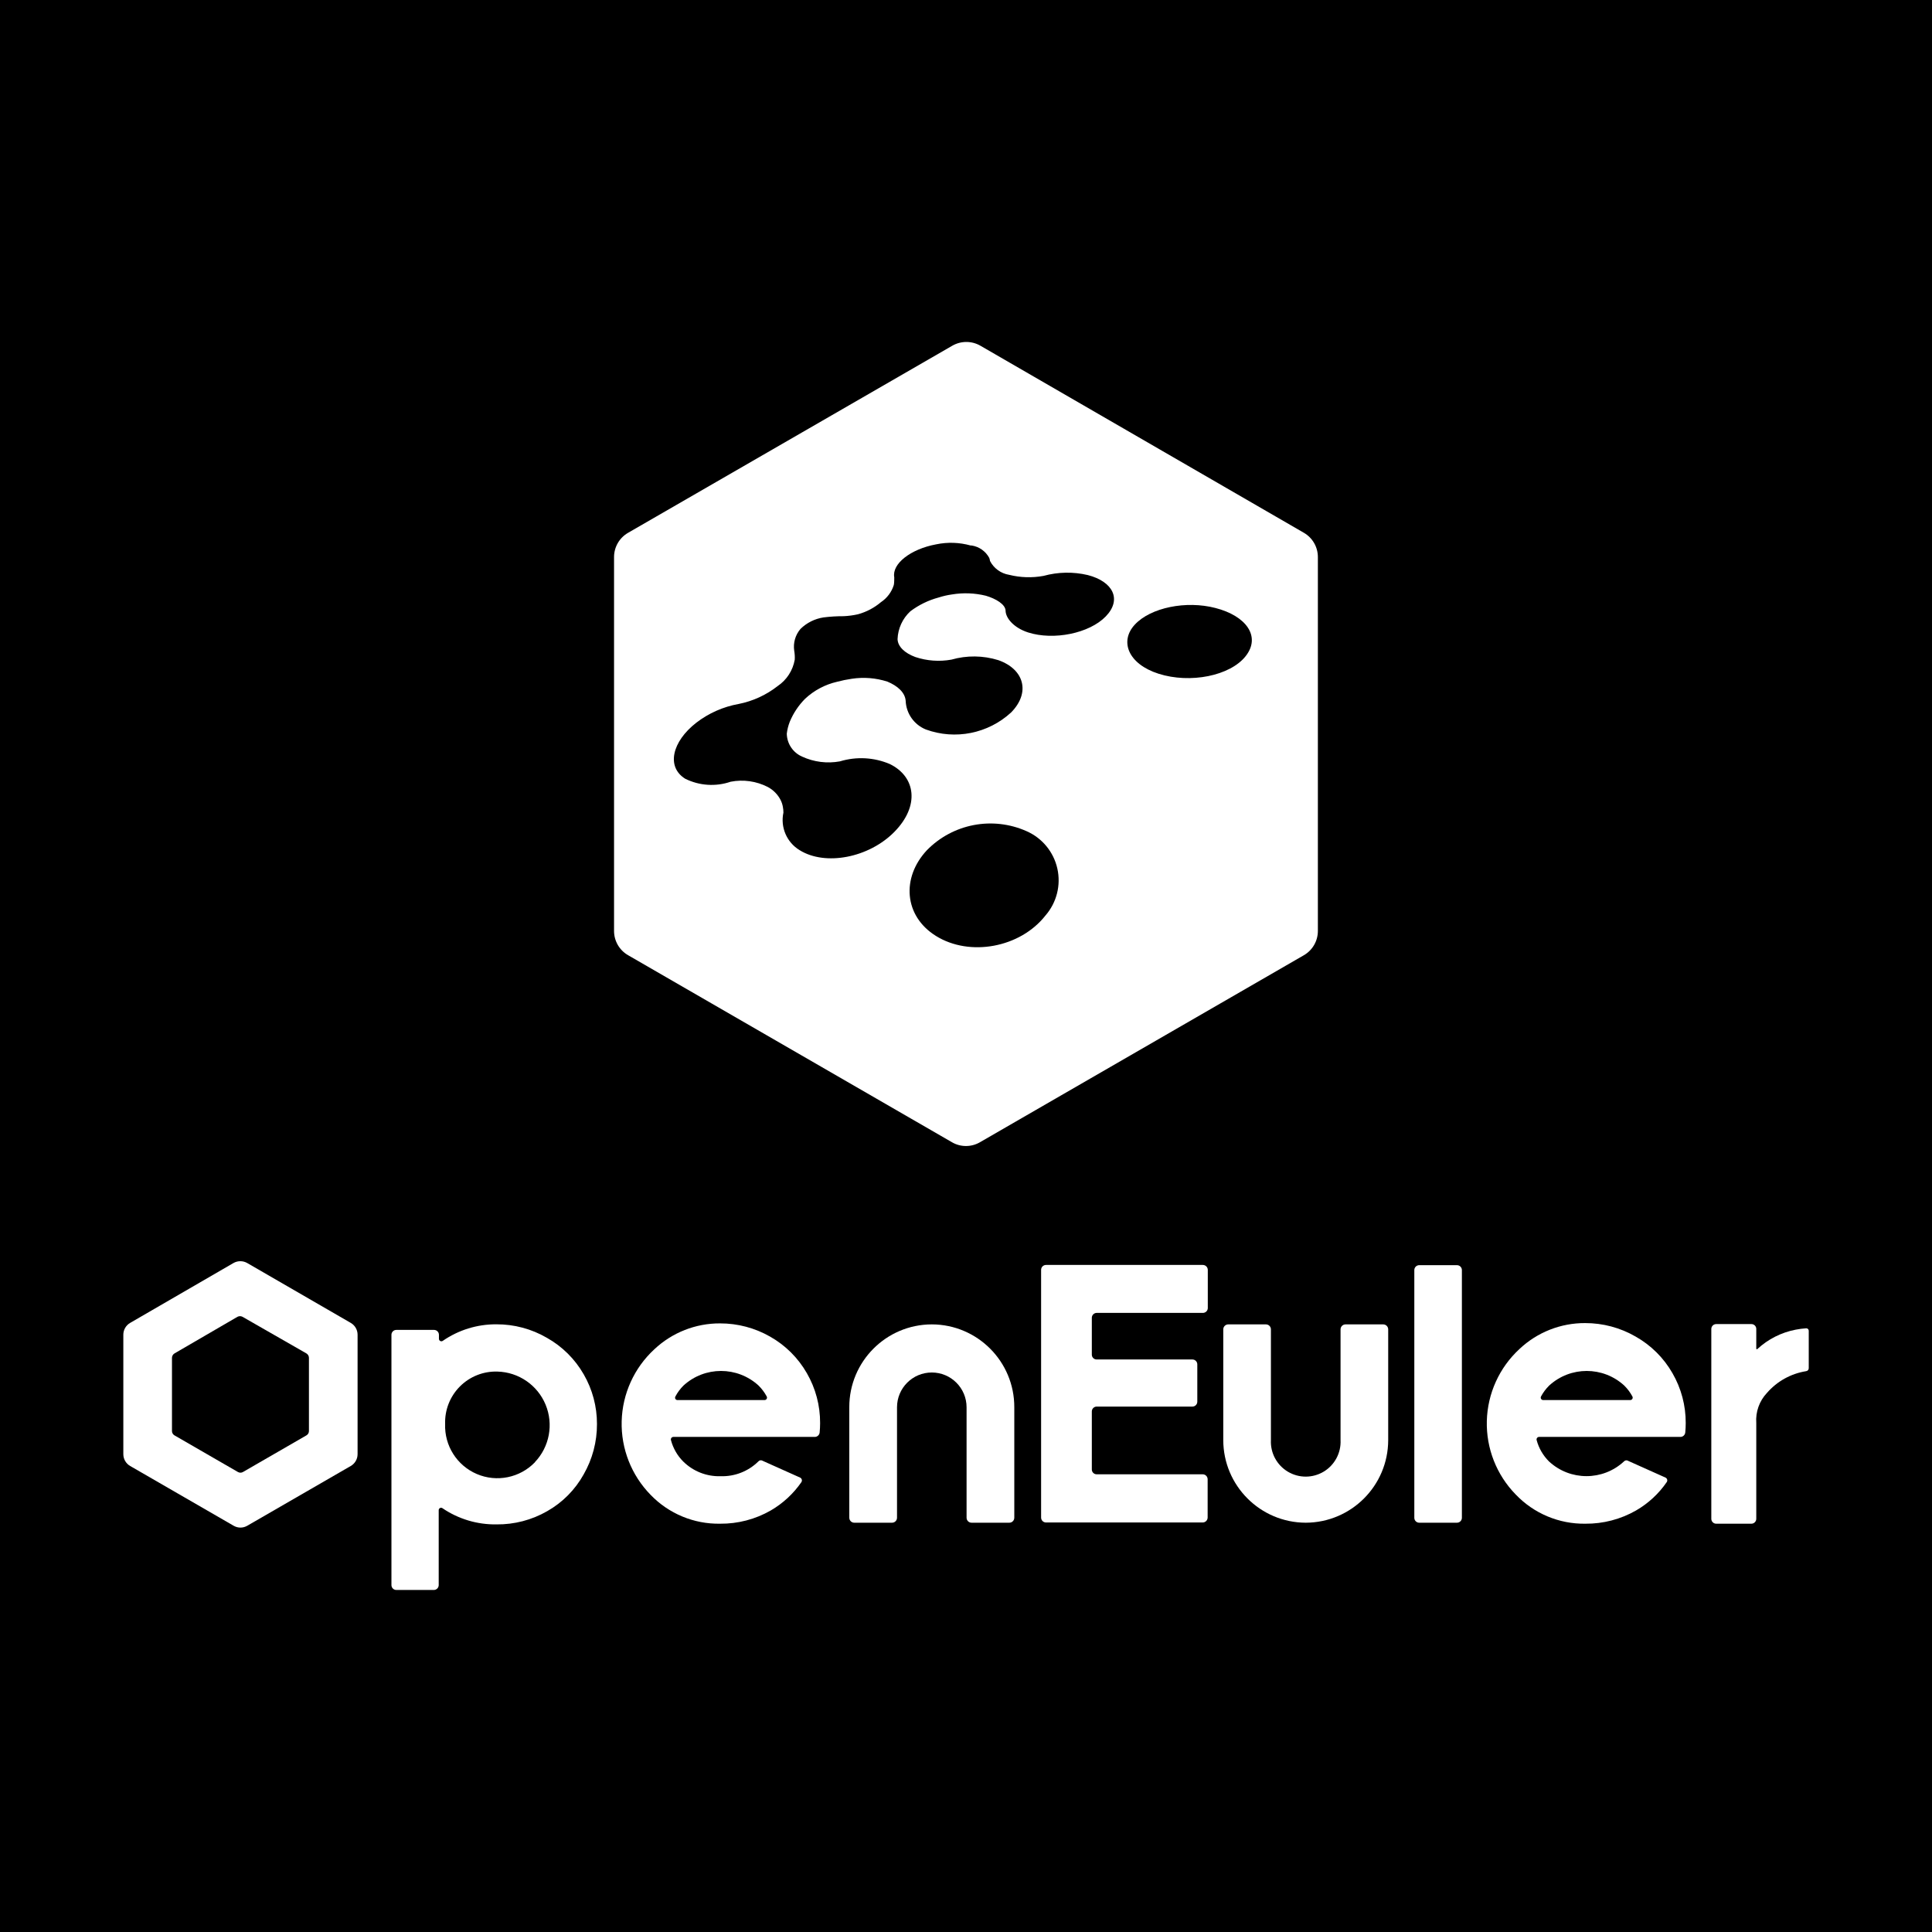
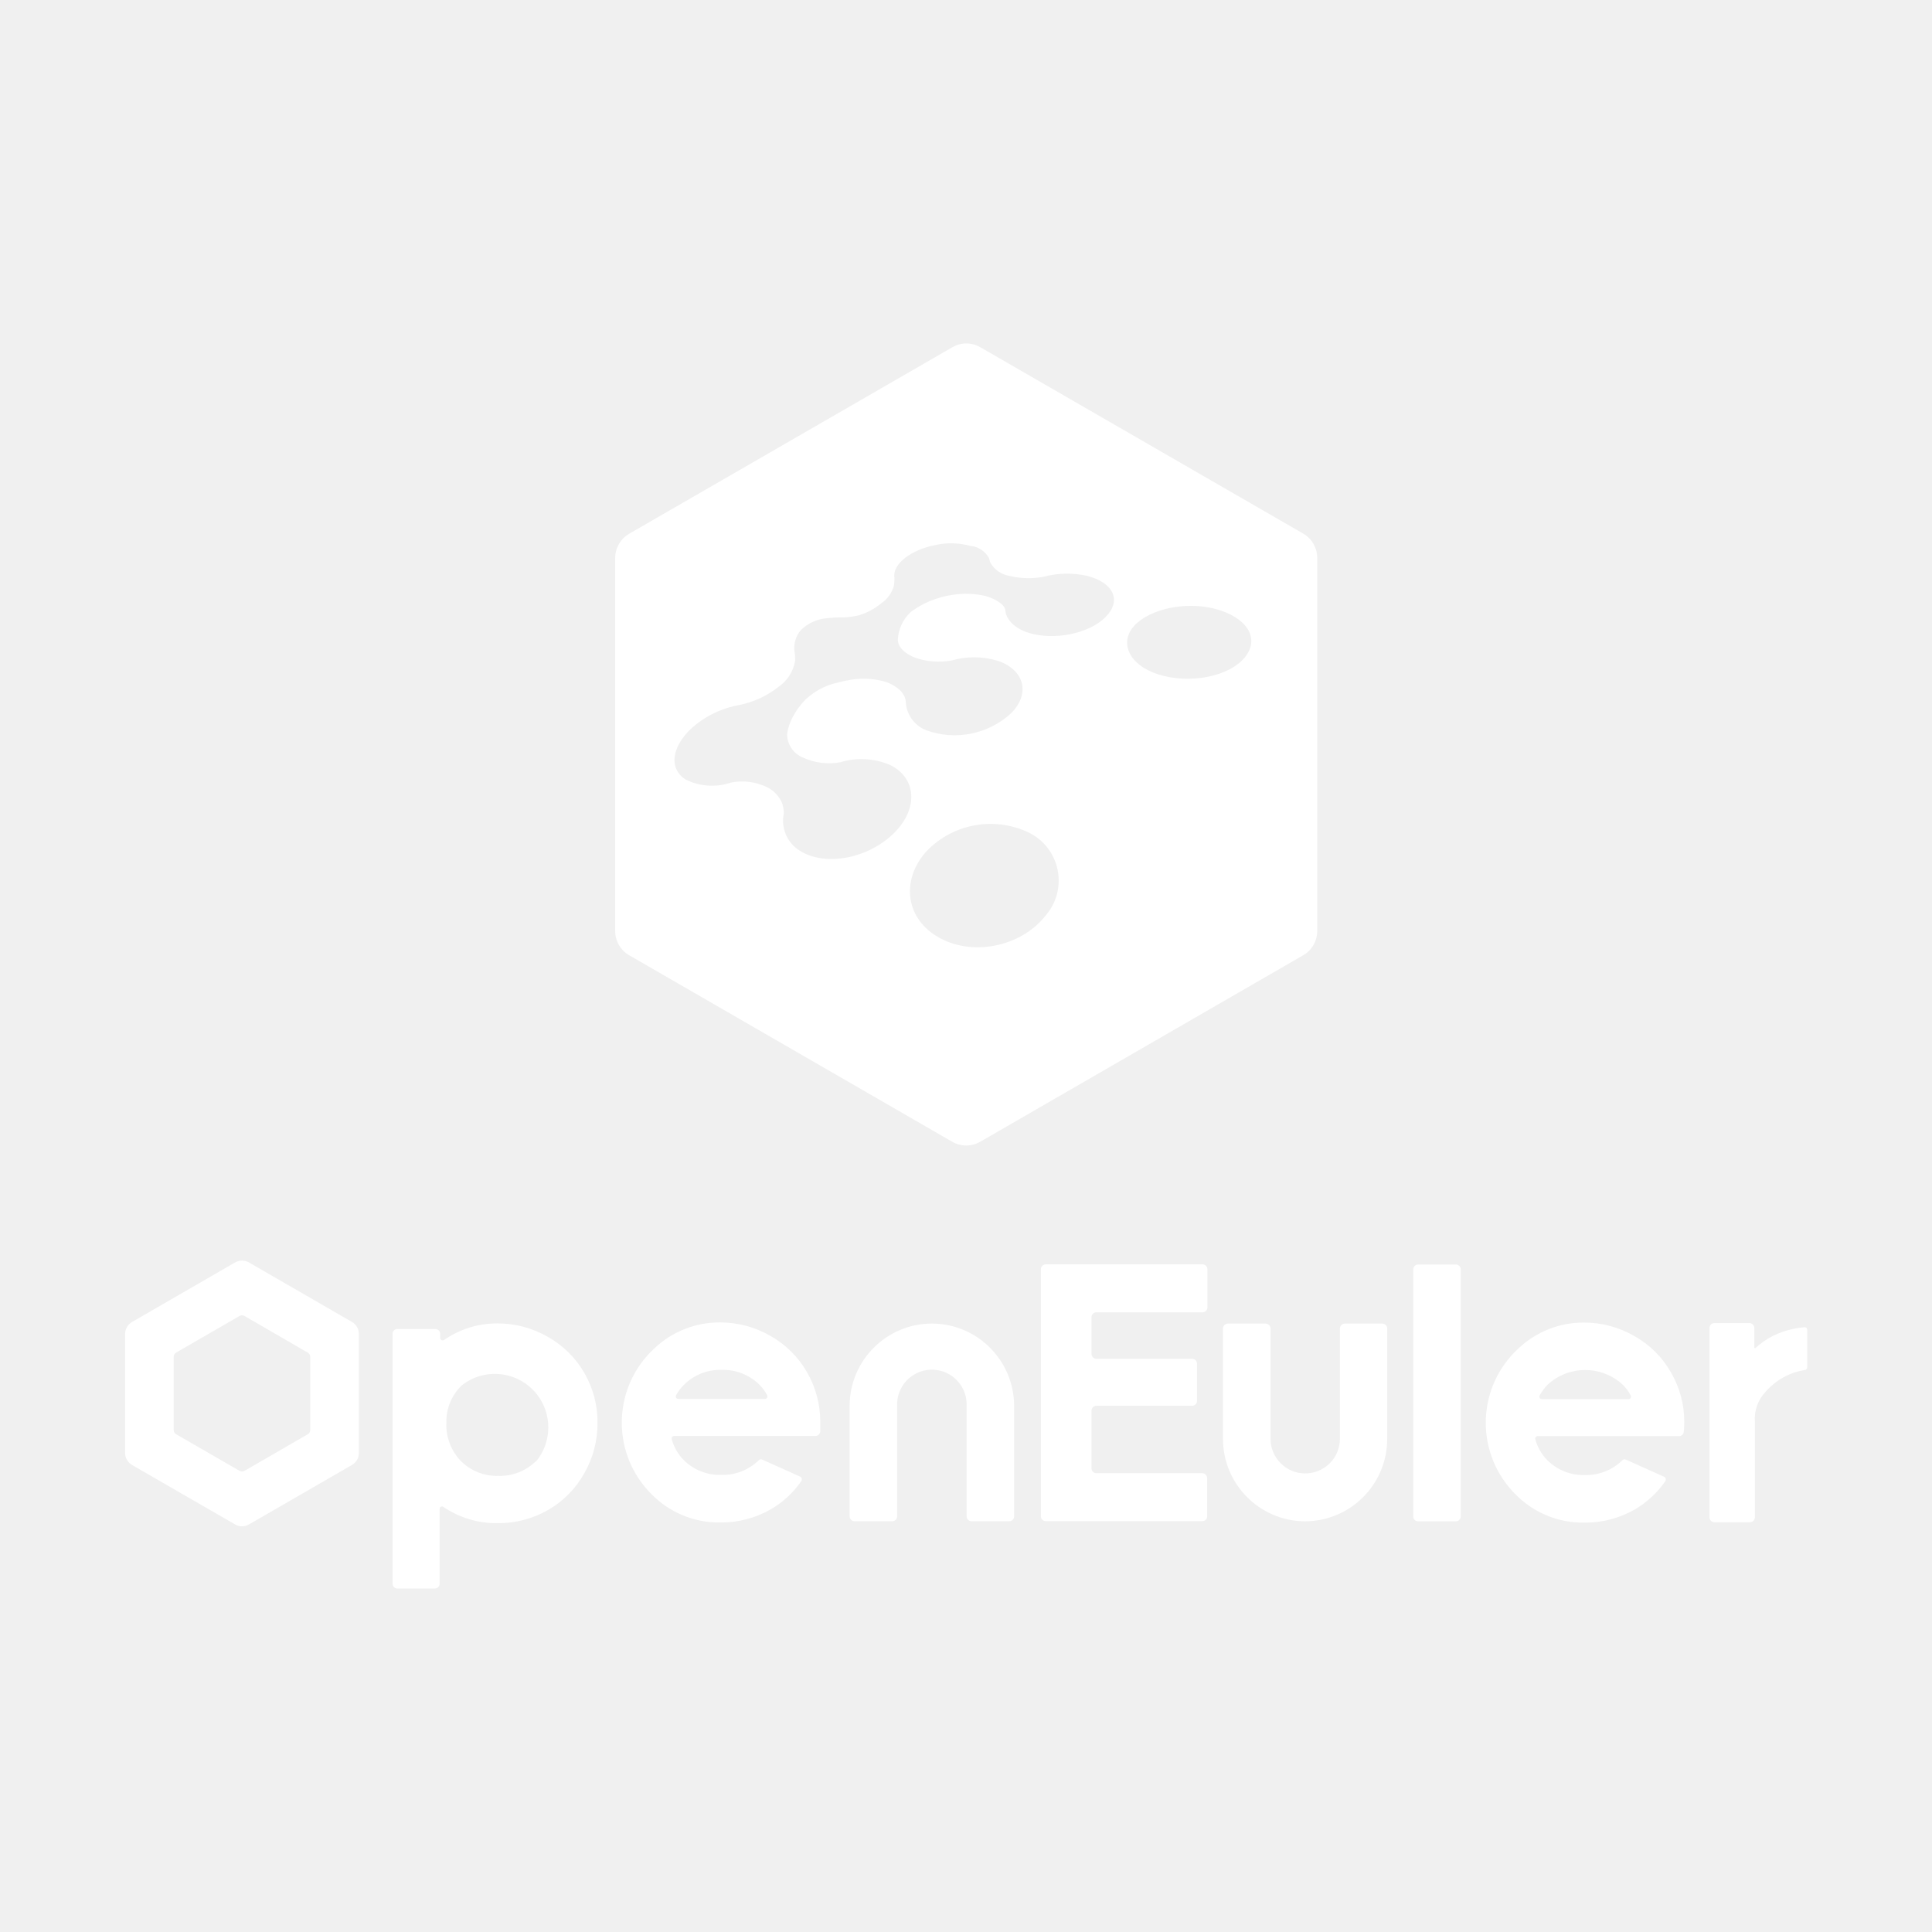
- <svg xmlns="http://www.w3.org/2000/svg" viewBox="0 0 252.21 252.21">
+ <svg xmlns="http://www.w3.org/2000/svg" id="_图层_1" data-name="图层 1" viewBox="0 0 252.82 252.82">
  <defs>
-     <style>.cls-1{fill:#fff;}</style>
+     <style>
+       .cls-1 {
+         fill: #fff;
+       }
+     </style>
  </defs>
-   <g id="图层_2" data-name="图层 2">
-     <g id="图层_1-2" data-name="图层 1">
-       <rect width="252.21" height="252.21" />
-       <path class="cls-1" d="M124.3,45.14,82,69.55a3.65,3.65,0,0,0-1.84,3.17v48.81A3.65,3.65,0,0,0,82,124.7l42.27,24.41a3.63,3.63,0,0,0,3.66,0l42.28-24.41a3.66,3.66,0,0,0,1.83-3.17V72.72a3.66,3.66,0,0,0-1.83-3.17L128,45.14A3.68,3.68,0,0,0,124.3,45.14Z" />
-       <path d="M158.67,79.37c-3.84-1-8.45-.05-10.51,2.15s-.87,5.17,3.08,6.43c4.13,1.32,9.34.28,11.37-2.29S162.68,80.4,158.67,79.37Z" />
-       <path d="M134,108.5a11.6,11.6,0,0,0-13,2.49c-3.34,3.57-3,8.59,1.18,11.19,4.41,2.75,11,1.54,14.3-2.67A7,7,0,0,0,134,108.5Z" />
-       <path d="M142,75.07a11.68,11.68,0,0,0-5.78.11,10.64,10.64,0,0,1-4.48-.14,3.42,3.42,0,0,1-2.5-1.81,1.8,1.8,0,0,0-.1-.4s0,0,0,0h0a3.16,3.16,0,0,0-2.3-1.62l-.13,0a9.52,9.52,0,0,0-4.5-.15c-3.35.62-5.8,2.55-5.47,4.31,0,.08,0,.82-.06,1A4.19,4.19,0,0,1,115,78.61a7.86,7.86,0,0,1-3,1.58,10.76,10.76,0,0,1-1.86.25,20.25,20.25,0,0,0-2.64.16,5.48,5.48,0,0,0-3,1.5,3.57,3.57,0,0,0-.82,2.85,5.15,5.15,0,0,1,.07,1.16h0a5.24,5.24,0,0,1-2.23,3.45,12.06,12.06,0,0,1-5.1,2.34h0a12.75,12.75,0,0,0-5.53,2.45c-3.18,2.48-3.92,5.77-1.44,7.31a7.73,7.73,0,0,0,5.93.39,7.5,7.5,0,0,1,4.84.68,4,4,0,0,1,1.68,1.7,3.19,3.19,0,0,1,.3.91,3.74,3.74,0,0,1,.07.74h0a4.6,4.6,0,0,0,2.11,4.9c3.36,2.1,9.05,1,12.38-2.39s2.79-7.19-.6-8.85a9.53,9.53,0,0,0-6.51-.35,8.24,8.24,0,0,1-4.94-.62,3.33,3.33,0,0,1-2-3,6.28,6.28,0,0,1,.39-1.55,9.32,9.32,0,0,1,2-3A9.08,9.08,0,0,1,109.28,89a16.49,16.49,0,0,1,1.91-.39,10.17,10.17,0,0,1,4.65.37c1.33.55,2.31,1.42,2.39,2.51a4.22,4.22,0,0,0,2.64,3.74A10.91,10.91,0,0,0,132,93c2.55-2.6,1.7-5.63-1.67-6.82a10.72,10.72,0,0,0-6.13-.07,9.53,9.53,0,0,1-4.71-.34c-1.38-.51-2.28-1.35-2.32-2.33a5.21,5.21,0,0,1,1.67-3.64A10.76,10.76,0,0,1,122.53,78a10.17,10.17,0,0,1,1.75-.4,11,11,0,0,1,4.42.17c1.32.39,2.52,1.12,2.57,1.92,0,1,1.08,2.27,2.94,2.87,3.35,1.07,8,.12,10.14-2.09S145.3,75.92,142,75.07Z" />
-       <path class="cls-1" d="M185.27,165.16h4.93a.64.64,0,0,1,.64.64v32.34a.64.64,0,0,1-.64.64h-4.93a.64.64,0,0,1-.64-.64V165.8A.64.64,0,0,1,185.27,165.16Z" />
-       <path class="cls-1" d="M157.67,170.78v-5a.65.65,0,0,0-.65-.65H136.55a.64.64,0,0,0-.64.65v32.33a.64.64,0,0,0,.64.64H157a.65.65,0,0,0,.65-.64v-5a.65.65,0,0,0-.65-.65H143.17a.63.63,0,0,1-.64-.64v-7.56a.64.64,0,0,1,.64-.64h12.49a.64.64,0,0,0,.64-.64v-4.87a.64.64,0,0,0-.64-.64H143.17a.63.63,0,0,1-.64-.64v-4.79a.64.64,0,0,1,.64-.65H157A.64.64,0,0,0,157.67,170.78Z" />
-       <path class="cls-1" d="M234.41,173.58a10.2,10.2,0,0,0-5,2.53.08.08,0,0,1-.14-.06v-2.57a.63.63,0,0,0-.64-.63h-4.59a.64.64,0,0,0-.64.63v24.79a.64.64,0,0,0,.64.64h4.59a.64.64,0,0,0,.64-.64v-6.08c0-.31,0-4.89,0-6.43a5.17,5.17,0,0,1,1.4-3.93,8.55,8.55,0,0,1,5.09-2.83.39.39,0,0,0,.36-.4v-4.88a.32.32,0,0,0-.33-.32A11.17,11.17,0,0,0,234.41,173.58Z" />
-       <path class="cls-1" d="M76.2,179.41a12.73,12.73,0,0,0-4.81-4.77,13,13,0,0,0-6.59-1.76,12.19,12.19,0,0,0-7,2.16.32.32,0,0,1-.5-.27v-.53a.64.64,0,0,0-.64-.63H51.74a.64.64,0,0,0-.64.63v32.69a.64.64,0,0,0,.64.63h4.89a.64.64,0,0,0,.64-.63v-9.79a.31.31,0,0,1,.48-.26A12.22,12.22,0,0,0,64.82,199a13,13,0,0,0,6.62-1.73,12.49,12.49,0,0,0,4.75-4.79,13.09,13.09,0,0,0,1.74-6.58A12.89,12.89,0,0,0,76.2,179.41Zm-6.37,11.48a6.82,6.82,0,0,1-11.72-5,6.62,6.62,0,0,1,6.83-6.84,7,7,0,0,1,4.89,11.82Z" />
-       <path class="cls-1" d="M99,190.78a6.72,6.72,0,0,1-4.92,1.93,6.65,6.65,0,0,1-4.88-1.91A6.17,6.17,0,0,1,87.59,188a.33.33,0,0,1,.31-.42h18.49A.64.64,0,0,0,107,187q.06-.6.06-1.23a12.89,12.89,0,0,0-1.73-6.51,12.76,12.76,0,0,0-4.81-4.78A13.11,13.11,0,0,0,94,172.76a12.43,12.43,0,0,0-8.58,3.38,13.24,13.24,0,0,0-.49,19A12.31,12.31,0,0,0,94,198.91a13.06,13.06,0,0,0,6.62-1.73,12.49,12.49,0,0,0,4-3.7.41.41,0,0,0-.17-.59l-5-2.24A.43.43,0,0,0,99,190.78Zm-9.78-9.9a7.25,7.25,0,0,1,9.81,0,6,6,0,0,1,1.06,1.42.32.32,0,0,1-.28.47H88.45a.31.31,0,0,1-.28-.47A5.9,5.9,0,0,1,89.22,180.88Z" />
-       <path class="cls-1" d="M121.64,172.89a10.79,10.79,0,0,0-10.77,10.82v14.42a.65.65,0,0,0,.65.65h4.93a.65.65,0,0,0,.65-.65V183.71a4.54,4.54,0,1,1,9.08,0v14.42a.65.65,0,0,0,.65.65h4.93a.65.65,0,0,0,.65-.65V183.71A10.79,10.79,0,0,0,121.64,172.89Z" />
-       <path class="cls-1" d="M170.46,198.78A10.8,10.8,0,0,0,181.22,188V173.55a.65.65,0,0,0-.66-.66h-4.9a.65.65,0,0,0-.66.66V188a4.55,4.55,0,1,1-9.09,0V173.55a.65.65,0,0,0-.66-.66h-4.9a.65.65,0,0,0-.66.66V188A10.8,10.8,0,0,0,170.46,198.78Z" />
-       <path class="cls-1" d="M30.46,164.89,17,172.69a1.78,1.78,0,0,0-.9,1.55v15.59a1.78,1.78,0,0,0,.9,1.55l13.49,7.79a1.76,1.76,0,0,0,1.8,0l13.49-7.79a1.78,1.78,0,0,0,.9-1.55V174.24a1.78,1.78,0,0,0-.9-1.55l-13.49-7.8A1.81,1.81,0,0,0,30.46,164.89ZM40,187.38l-8.28,4.78a.65.65,0,0,1-.66,0l-8.28-4.78a.65.65,0,0,1-.33-.57v-9.56a.68.68,0,0,1,.33-.57L31,171.9a.7.7,0,0,1,.66,0L40,176.68a.68.68,0,0,1,.33.57v9.56A.65.65,0,0,1,40,187.38Z" />
-       <path class="cls-1" d="M212,190.78a7.2,7.2,0,0,1-9.79,0A6.17,6.17,0,0,1,200.6,188a.33.33,0,0,1,.31-.42H219.4A.64.64,0,0,0,220,187q.06-.6.06-1.23a12.89,12.89,0,0,0-1.73-6.51,12.76,12.76,0,0,0-4.81-4.78,13.12,13.12,0,0,0-6.59-1.76,12.41,12.41,0,0,0-8.57,3.38,13.24,13.24,0,0,0-.49,19,12.31,12.31,0,0,0,9.09,3.81,13.08,13.08,0,0,0,6.62-1.73,12.35,12.35,0,0,0,4-3.7.4.4,0,0,0-.16-.59l-5-2.24A.44.44,0,0,0,212,190.78Zm-9.77-9.9a7.25,7.25,0,0,1,9.81,0,6,6,0,0,1,1.06,1.42.32.32,0,0,1-.29.47H201.46a.32.32,0,0,1-.29-.47A5.94,5.94,0,0,1,202.23,180.88Z" />
-     </g>
+   <path class="cls-1" d="m170.54,69.83l-42.27-24.4c-1.13-.65-2.53-.65-3.66.02l-42.28,24.4c-1.12.65-1.82,1.85-1.83,3.15v48.82c0,1.31.69,2.52,1.83,3.18l42.28,24.41c1.13.65,2.53.65,3.66,0l42.27-24.41c1.14-.65,1.83-1.86,1.83-3.17v-48.83c0-1.31-.7-2.52-1.83-3.17Zm-33.72,49.99c-3.3,4.2-9.89,5.42-14.3,2.66-4.19-2.59-4.52-7.61-1.19-11.18,3.39-3.46,8.57-4.45,13-2.49.65.28,1.26.67,1.8,1.13,2.92,2.54,3.23,6.96.69,9.88Zm7.89-39.11c-2.14,2.21-6.79,3.15-10.14,2.09-1.92-.6-2.94-1.87-3-2.87-.04-.8-1.24-1.53-2.57-1.93-1.45-.34-2.94-.39-4.41-.15-.59.09-1.18.22-1.75.4-1.33.39-2.58,1.02-3.68,1.86-1.02.95-1.62,2.25-1.67,3.64.05.98.95,1.82,2.33,2.34,1.52.51,3.14.62,4.71.34,2.01-.58,4.14-.55,6.13.07,3.36,1.19,4.22,4.22,1.67,6.82-3,2.77-7.31,3.64-11.15,2.23-1.54-.61-2.58-2.07-2.65-3.73-.08-1.09-1.05-1.96-2.38-2.51-1.5-.49-3.09-.62-4.65-.38-.23.02-1.27.23-1.91.4-1.57.35-3.02,1.12-4.19,2.22-.85.87-1.53,1.88-2,3-.2.5-.33,1.02-.4,1.55.02,1.31.8,2.48,2,3,1.55.73,3.28.95,4.96.65,2.14-.66,4.45-.53,6.51.35,3.39,1.65,3.79,5.59.6,8.84-3.38,3.4-9.02,4.5-12.38,2.4-1.68-1.02-2.53-2.98-2.12-4.9,0-.25-.03-.5-.07-.74-.05-.32-.15-.62-.3-.91-.38-.72-.97-1.32-1.68-1.71-1.5-.76-3.2-1-4.85-.68-1.95.67-4.08.53-5.93-.38-2.48-1.55-1.73-4.83,1.45-7.31,1.62-1.25,3.52-2.09,5.53-2.45,1.86-.37,3.61-1.17,5.1-2.34,1.19-.79,2-2.05,2.23-3.46.01-.39-.01-.78-.08-1.17-.14-1.02.16-2.06.83-2.84.82-.8,1.87-1.33,3-1.5.88-.12,1.76-.17,2.64-.16.63-.03,1.25-.12,1.86-.25,1.1-.31,2.12-.85,3-1.58.83-.55,1.43-1.39,1.69-2.36.04-.33.06-.67.06-1-.32-1.75,2.13-3.68,5.47-4.3,1.49-.32,3.04-.26,4.51.15h.12c.98.15,1.83.75,2.3,1.63v.06c.05.13.09.26.1.4.5.96,1.43,1.63,2.5,1.81,1.47.36,3,.41,4.49.13,1.89-.51,3.87-.55,5.77-.11,3.3.85,4.54,3.13,2.4,5.34Zm18.23,5.26c-2.02,2.56-7.23,3.6-11.37,2.28-3.94-1.26-5.14-4.28-3.08-6.43,2.06-2.15,6.67-3.15,10.51-2.15,4,1.04,5.96,3.74,3.94,6.3Z" />
+   <g>
+     <path class="cls-1" d="m190.51,165.47h-4.93c-.35,0-.64.29-.64.64v32.34s0,0,0,.01c0,.35.29.63.64.62h4.93c.35,0,.63-.28.64-.63v-32.34c0-.35-.29-.64-.64-.64Z" />
+     <path class="cls-1" d="m157.36,165.45h-20.51c-.35,0-.64.29-.64.64v32.33c0,.35.29.64.64.64h20.48c.35,0,.63-.27.64-.62,0,0,0-.01,0-.02v-5c0-.35-.29-.64-.64-.64h-13.86c-.35,0-.64-.29-.64-.64v-7.54c0-.35.29-.64.64-.64h12.53c.35,0,.64-.29.64-.64v-4.87c0-.35-.29-.64-.64-.64h-12.53c-.35,0-.64-.29-.64-.64v-4.8c0-.35.29-.64.64-.64h13.86c.35.02.65-.26.67-.61,0-.01,0-.02,0-.03v-5c0-.35-.29-.64-.64-.64Z" />
+     <path class="cls-1" d="m236.49,178.91v-4.91c0-.18-.14-.32-.32-.32,0,0-.01,0-.02,0-.48.03-.97.1-1.44.21-1.87.36-3.6,1.23-5,2.52-.03.03-.08.04-.11,0-.02-.02-.03-.04-.03-.07v-2.56c0-.35-.29-.64-.64-.64h-4.59c-.35,0-.64.29-.64.64v24.78c0,.35.29.64.64.64h4.66c.35,0,.64-.29.64-.64v-12.5c-.11-1.45.4-2.87,1.4-3.93,1.31-1.51,3.11-2.52,5.08-2.84.2,0,.37-.17.37-.37,0,0,0-.01,0-.02Z" />
+     <path class="cls-1" d="m71.69,174.94c-2-1.16-4.27-1.76-6.58-1.76-2.5-.01-4.95.74-7,2.17-.15.1-.36.06-.46-.1-.03-.05-.05-.11-.05-.17v-.54c0-.35-.28-.63-.63-.63h-4.97c-.35,0-.63.28-.63.63v32.7c0,.35.28.63.63.63h4.9c.35,0,.63-.28.63-.63v-9.79c0-.17.13-.31.3-.32.07,0,.13.02.19.06,2.08,1.42,4.55,2.16,7.07,2.13,2.32.03,4.61-.57,6.62-1.72,1.99-1.14,3.62-2.79,4.74-4.79,1.15-2,1.75-4.27,1.74-6.58.03-2.28-.56-4.53-1.69-6.51-1.14-2-2.8-3.65-4.81-4.78Zm-1.5,16.26h-.05c-1.31,1.29-3.09,1.99-4.92,1.93-1.82.06-3.58-.63-4.88-1.91-1.3-1.33-2-3.14-1.93-5-.05-1.85.67-3.63,2-4.92,3.03-2.4,7.43-1.89,9.83,1.14,2.04,2.57,2.01,6.21-.05,8.76Z" />
+     <path class="cls-1" d="m100.81,174.81c-2-1.16-4.28-1.76-6.59-1.76-3.18-.02-6.25,1.19-8.57,3.38-5.38,4.93-5.74,13.29-.81,18.66.1.11.21.23.32.34,2.37,2.47,5.66,3.85,9.08,3.8,2.32.03,4.61-.57,6.62-1.72,1.59-.92,2.96-2.19,4-3.7.12-.18.08-.43-.11-.56-.02-.01-.04-.02-.06-.03l-5-2.24c-.14-.04-.29,0-.39.1-1.31,1.28-3.09,1.98-4.92,1.92-1.82.06-3.58-.63-4.88-1.91-.77-.77-1.32-1.72-1.6-2.77-.05-.17.05-.35.22-.4.03,0,.05-.01.08-.01h18.5c.33,0,.61-.25.64-.58v-1.23c.01-2.28-.58-4.53-1.72-6.51-1.14-2-2.8-3.65-4.81-4.78Zm-.57,8.22s-.09.03-.13.03h-11.36c-.18,0-.32-.14-.32-.32,0-.06.01-.11.04-.16.28-.51.64-.98,1.06-1.39,1.29-1.28,3.06-1.98,4.88-1.93,1.83-.06,3.61.63,4.93,1.9.42.42.78.91,1.06,1.43.08.17,0,.36-.16.44Z" />
+     <path class="cls-1" d="m122,173.2c-5.96-.02-10.8,4.8-10.82,10.76,0,.01,0,.03,0,.04v14.42c0,.36.29.65.65.65h4.92c.36,0,.65-.29.65-.65v-14.42c-.12-2.51,1.82-4.64,4.33-4.76,2.51-.12,4.64,1.82,4.76,4.33,0,.14,0,.28,0,.43v14.42c0,.36.29.65.65.65h4.92c.36,0,.65-.29.65-.65v-14.42c0-5.93-4.78-10.76-10.71-10.8Z" />
+     <path class="cls-1" d="m180.87,173.2h-4.87c-.36,0-.65.29-.66.65v14.42c0,2.51-2.03,4.54-4.54,4.54s-4.54-2.03-4.54-4.54v-14.42c0-.36-.3-.65-.66-.65h-4.91c-.36,0-.65.29-.65.65v14.42c-.01,5.94,4.78,10.77,10.72,10.81,5.96-.01,10.78-4.85,10.77-10.81v-14.42c0-.36-.3-.65-.66-.65Z" />
+     <path class="cls-1" d="m46.06,172.99l-13.49-7.79c-.56-.32-1.24-.32-1.8,0l-13.5,7.8c-.55.32-.9.92-.9,1.56v15.58c0,.64.35,1.24.9,1.56l13.5,7.79c.56.32,1.24.32,1.8,0l13.49-7.79c.56-.32.9-.92.9-1.56v-15.59c0-.64-.34-1.24-.9-1.56Zm-5.46,14.14c0,.23-.13.45-.33.56l-8.27,4.78c-.2.12-.46.12-.66,0l-8.28-4.78c-.21-.11-.33-.33-.33-.57v-9.56c0-.24.12-.45.33-.57l8.28-4.78c.2-.12.46-.12.66,0l8.27,4.79c.21.12.33.33.33.57v9.56Z" />
+     <path class="cls-1" d="m213.86,174.83c-2-1.16-4.27-1.76-6.58-1.76-3.18-.02-6.25,1.19-8.57,3.38-5.38,4.93-5.74,13.29-.81,18.66.1.11.21.23.32.34,2.37,2.47,5.66,3.85,9.08,3.8,2.32.03,4.61-.57,6.62-1.72,1.59-.93,2.95-2.19,4-3.7.12-.18.08-.43-.11-.56-.02-.01-.04-.02-.06-.03l-5-2.24c-.15-.06-.32-.03-.44.08-1.31,1.29-3.08,1.99-4.92,1.94-1.82.06-3.58-.63-4.88-1.91-.77-.77-1.32-1.72-1.6-2.77-.05-.17.05-.35.22-.4.03,0,.05-.01.08-.01h18.5c.33,0,.6-.25.63-.58.04-.41.06-.82.06-1.23.02-2.29-.58-4.53-1.73-6.51-1.13-2-2.8-3.66-4.81-4.78Zm-.59,8.22s-.1.04-.15.04h-11.36c-.18,0-.32-.14-.32-.32,0-.06.01-.11.04-.16.28-.52.64-1,1.05-1.42,2.77-2.55,7.04-2.55,9.81,0,.42.42.78.9,1.06,1.43.08.16.02.35-.13.43Z" />
  </g>
</svg>
